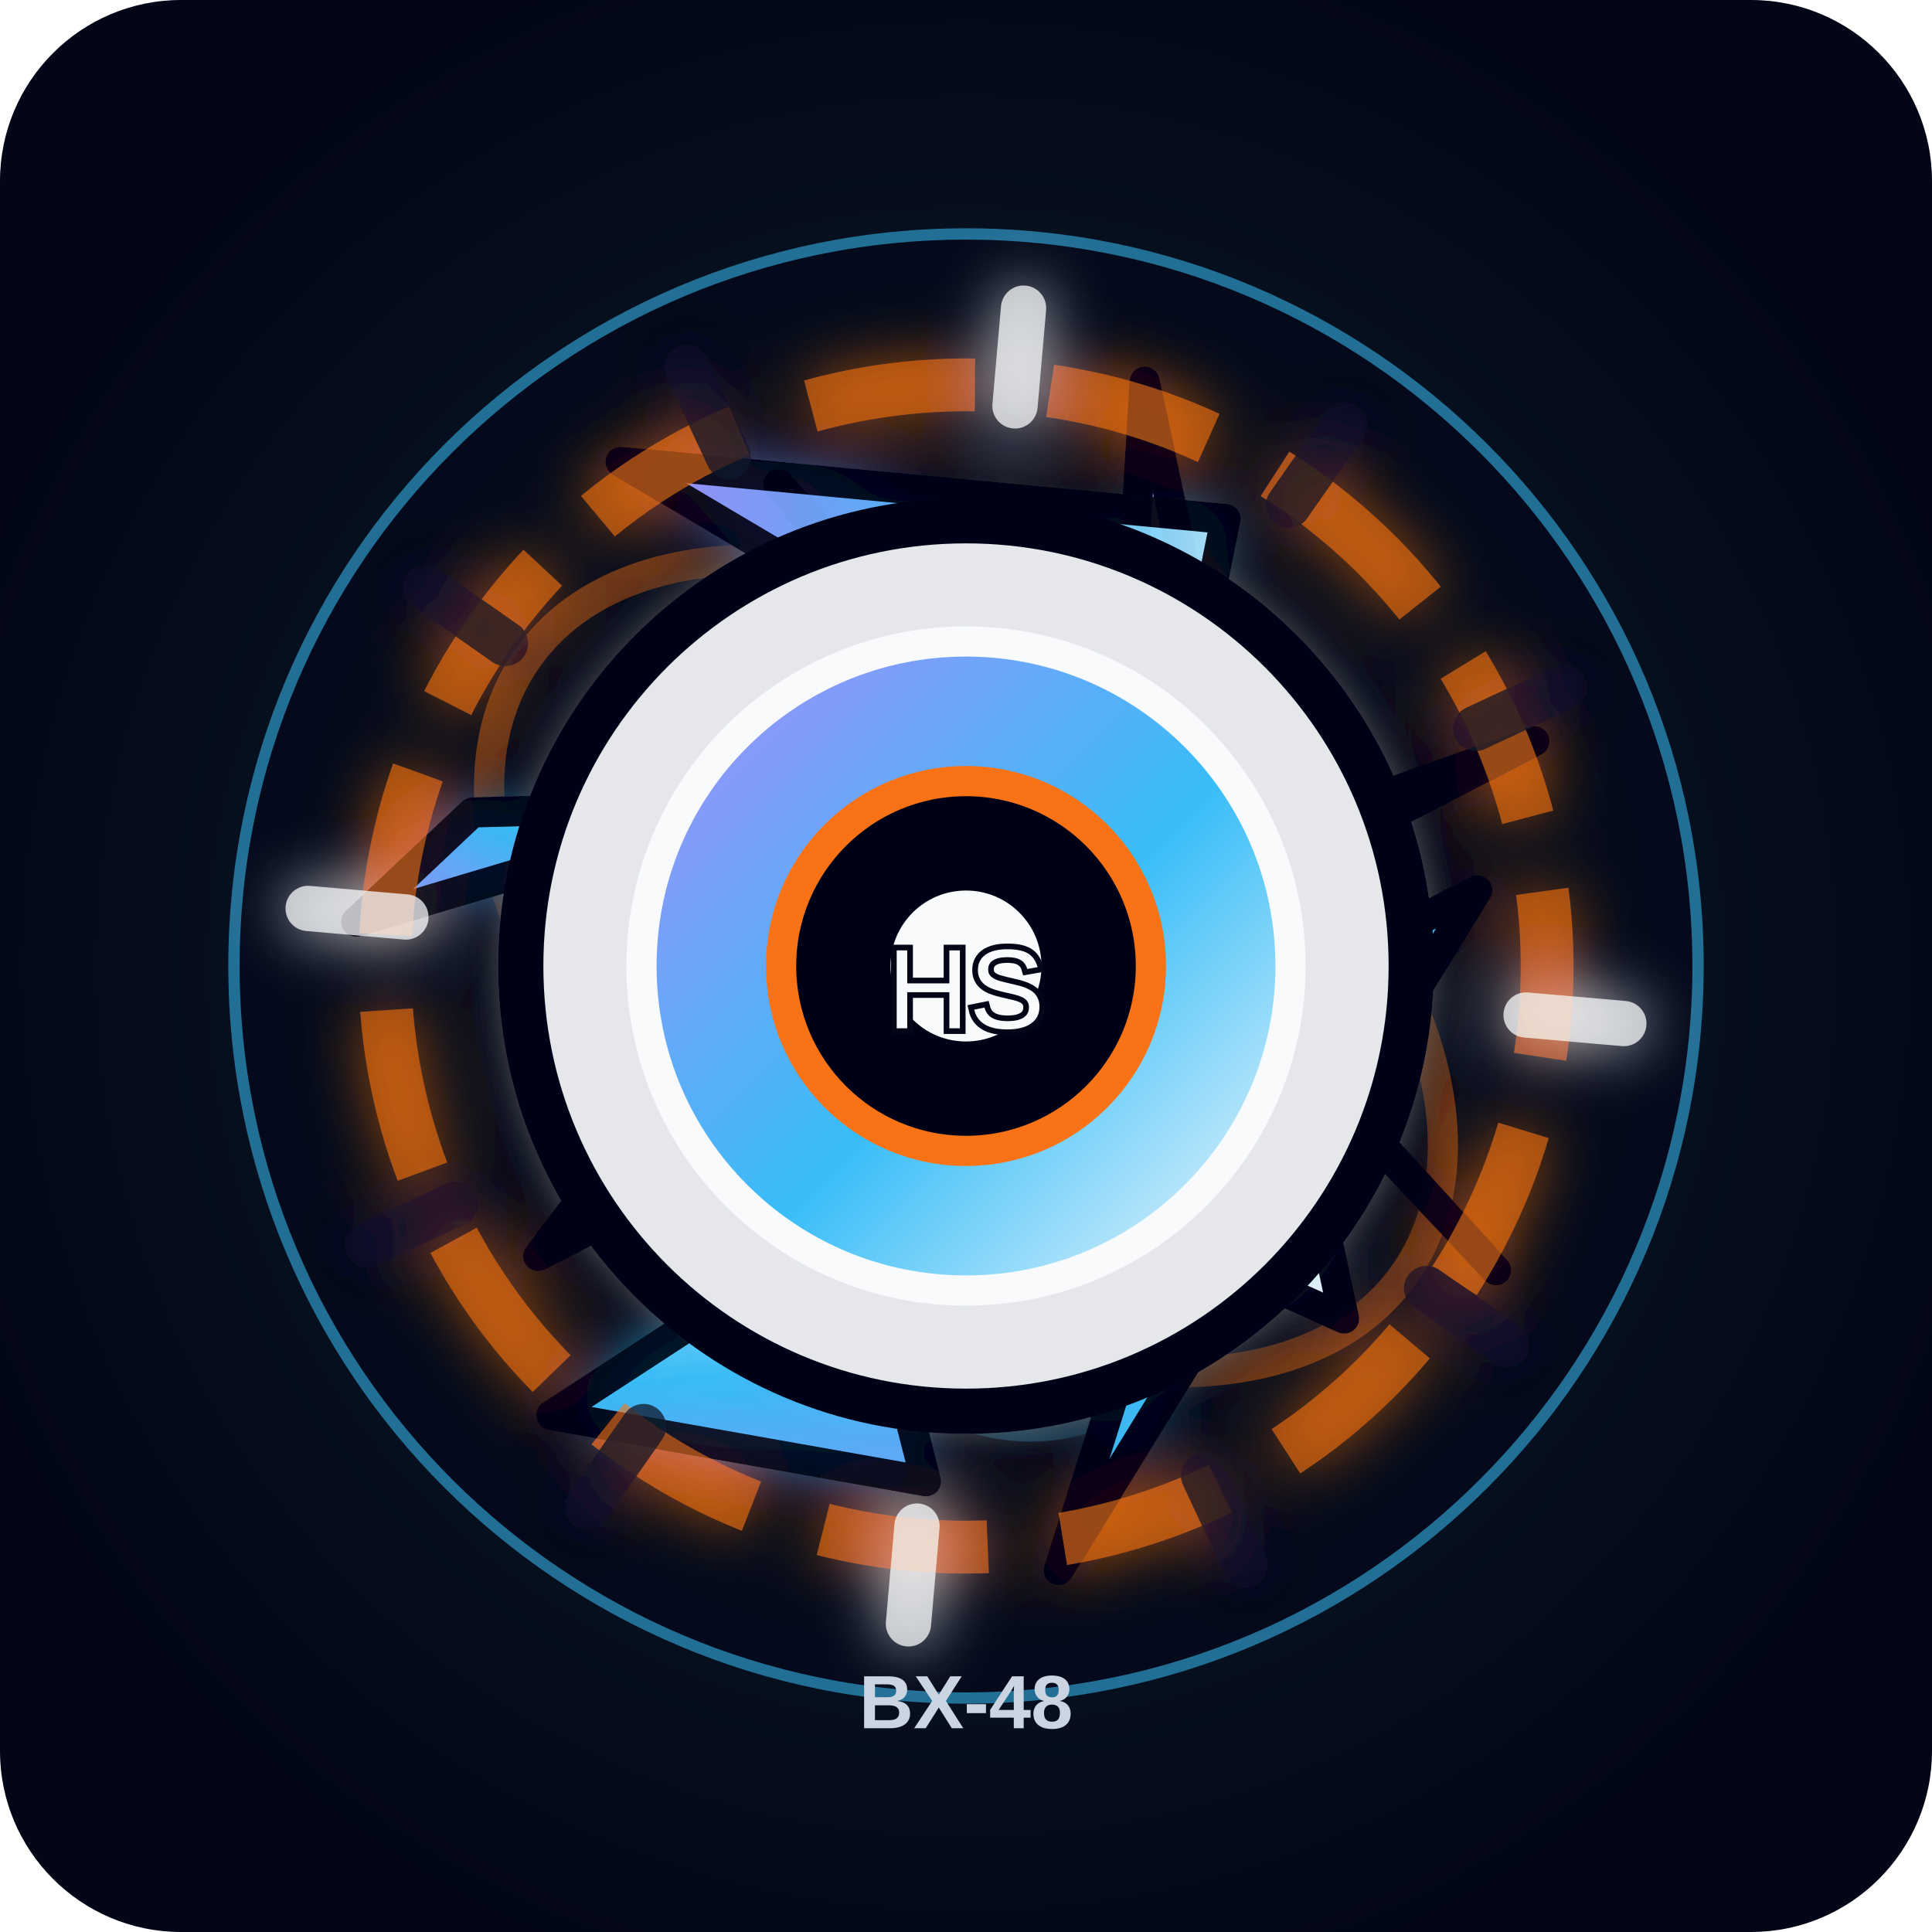
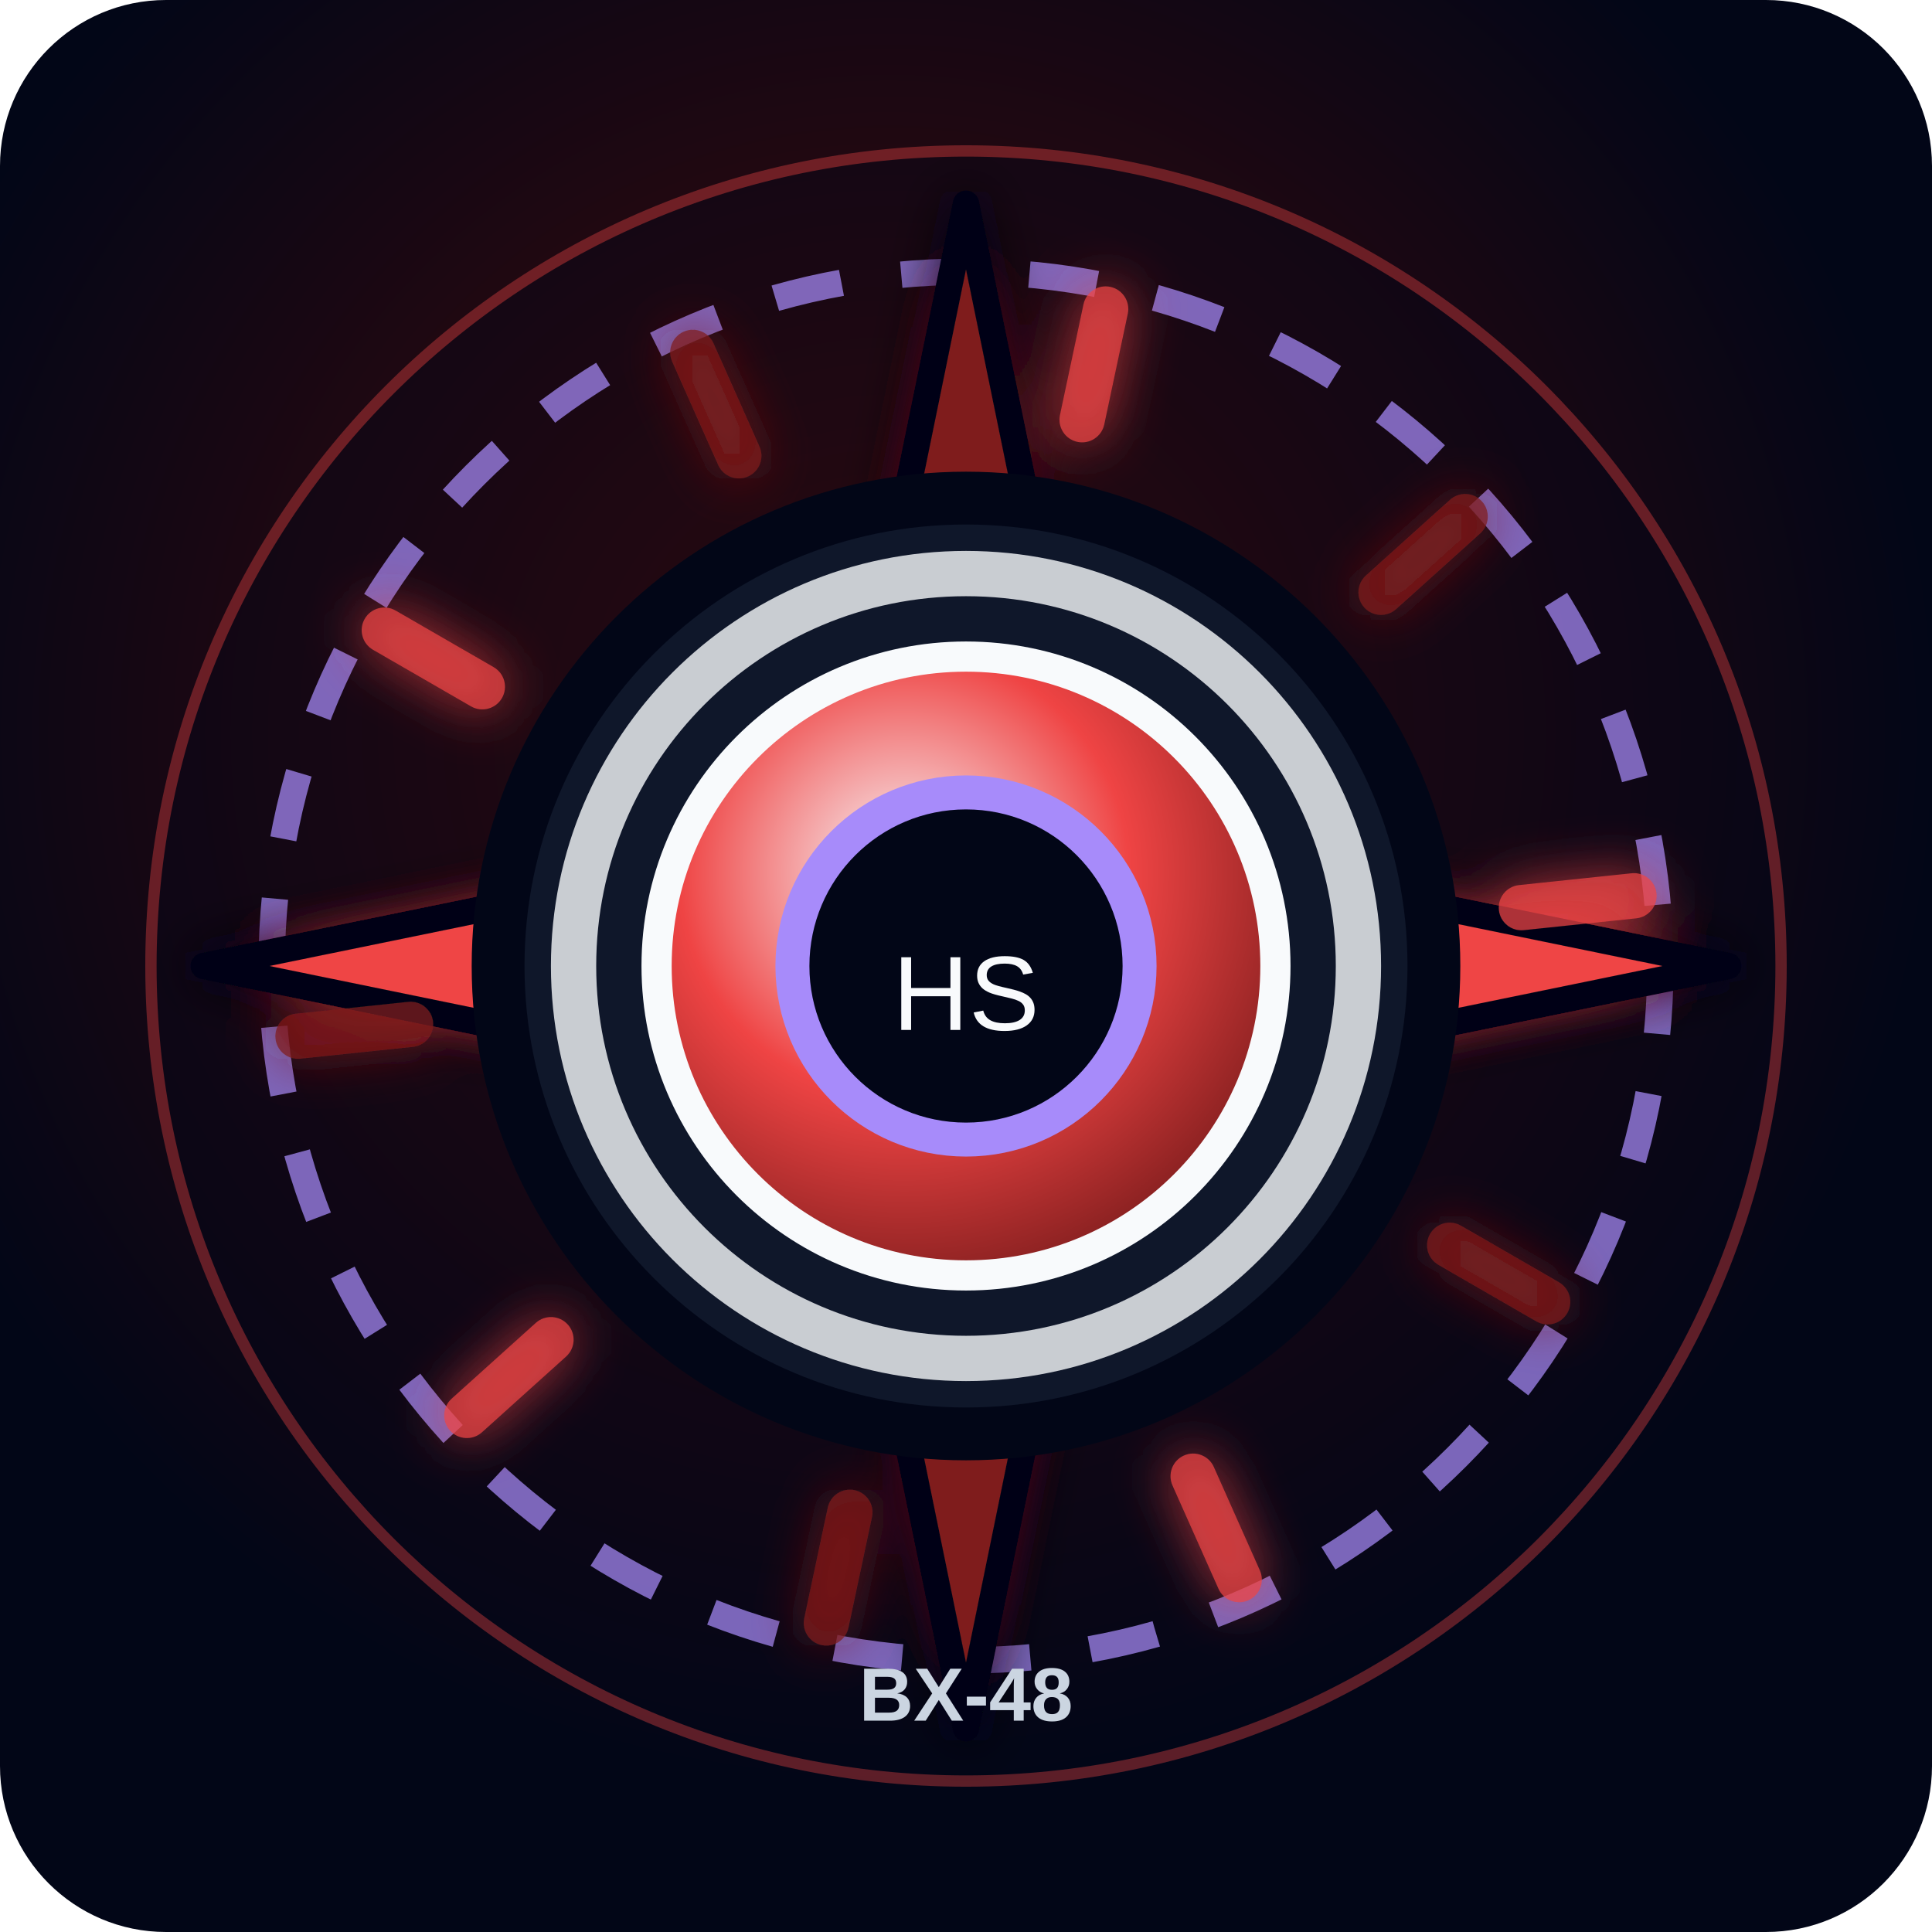
- <svg xmlns="http://www.w3.org/2000/svg" viewBox="0 0 512 512" role="img" aria-label="Hells Scythe 3-85GB original 2D Beyblade style visual">
+ <svg xmlns="http://www.w3.org/2000/svg" viewBox="0 0 512 512" role="img" aria-label="Hells Scythe 3-85GB original 2D fan-safe visual: red scythe arcs with purple undercut">
  <defs>
-     <radialGradient id="bg" cx="50%" cy="50%" r="55%">
-       <stop offset="0" stop-color="#1e293b" />
-       <stop offset="0.62" stop-color="#07111f" />
+     <radialGradient id="bg" cx="46%" cy="38%" r="75%">
+       <stop offset="0" stop-color="#450a0a" />
+       <stop offset="0.72" stop-color="#020617" />
      <stop offset="1" stop-color="#020617" />
    </radialGradient>
-     <linearGradient id="bladeGrad" x1="0" y1="0" x2="1" y2="1">
-       <stop offset="0" stop-color="#a78bfa" />
-       <stop offset="0.55" stop-color="#38bdf8" />
-       <stop offset="1" stop-color="#f8fafc" />
-     </linearGradient>
-     <filter id="glow" x="-20%" y="-20%" width="140%" height="140%">
-       <feGaussianBlur stdDeviation="8" result="blur" />
+     <radialGradient id="core" cx="40%" cy="35%" r="70%">
+       <stop offset="0" stop-color="#f8fafc" />
+       <stop offset="0.52" stop-color="#ef4444" />
+       <stop offset="1" stop-color="#7f1d1d" />
+     </radialGradient>
+     <filter id="glow" x="-22%" y="-22%" width="144%" height="144%">
+       <feGaussianBlur stdDeviation="7" result="blur" />
      <feMerge>
        <feMergeNode in="blur" />
        <feMergeNode in="SourceGraphic" />
      </feMerge>
    </filter>
  </defs>
-   <rect width="512" height="512" rx="48" fill="url(#bg)" />
-   <circle cx="256" cy="256" r="194" fill="#020617" opacity="0.55" stroke="#38bdf8" stroke-width="3" />
-   <ellipse cx="256" cy="256" rx="142" ry="86" fill="none" stroke="#f97316" stroke-width="8" opacity="0.42" transform="rotate(35 256 256)" />
-   <ellipse cx="256" cy="256" rx="124" ry="76" fill="none" stroke="#38bdf8" stroke-width="8" opacity="0.36" transform="rotate(77 256 256)" />
-   <ellipse cx="256" cy="256" rx="106" ry="66" fill="none" stroke="#f97316" stroke-width="8" opacity="0.3" transform="rotate(119 256 256)" />
-   <ellipse cx="256" cy="256" rx="88" ry="56" fill="none" stroke="#38bdf8" stroke-width="8" opacity="0.24" transform="rotate(161 256 256)" />
+   <rect width="512" height="512" rx="44" fill="url(#bg)" />
+   <circle cx="256" cy="256" r="216" fill="#020617" opacity="0.38" stroke="#ef4444" stroke-width="3" />
+   <circle cx="256" cy="256" r="184" fill="none" stroke="#a78bfa" stroke-width="7" stroke-dasharray="18 16" opacity="0.72" />
  <g filter="url(#glow)">
-     <path d="M256 94 L379.135 316.057 L306.912 306.912 Z" fill="url(#bladeGrad)" stroke="#020617" stroke-width="8" stroke-linejoin="round" transform="rotate(17 256 256)" opacity="0.96" />
-     <path d="M256 94 L285.819 389.715 L247.939 327.547 Z" fill="url(#bladeGrad)" stroke="#020617" stroke-width="8" stroke-linejoin="round" transform="rotate(68.42857 256 256)" opacity="0.96" />
-     <path d="M256 94 L170.049 362.684 L195.036 294.306 Z" fill="url(#bladeGrad)" stroke="#020617" stroke-width="8" stroke-linejoin="round" transform="rotate(119.8571 256 256)" opacity="0.96" />
-     <path d="M256 94 L119.002 255.317 L188.04 232.22 Z" fill="url(#bladeGrad)" stroke="#020617" stroke-width="8" stroke-linejoin="round" transform="rotate(171.2857 256 256)" opacity="0.96" />
-     <path d="M256 94 L171.117 148.464 L232.22 188.04 Z" fill="url(#bladeGrad)" stroke="#020617" stroke-width="8" stroke-linejoin="round" transform="rotate(222.7143 256 256)" opacity="0.96" />
-     <path d="M256 94 L287.151 122.589 L294.306 195.036 Z" fill="url(#bladeGrad)" stroke="#020617" stroke-width="8" stroke-linejoin="round" transform="rotate(274.1429 256 256)" opacity="0.96" />
-     <path d="M256 94 L379.728 197.174 L327.547 247.939 Z" fill="url(#bladeGrad)" stroke="#020617" stroke-width="8" stroke-linejoin="round" transform="rotate(325.5714 256 256)" opacity="0.96" />
-     <circle cx="256" cy="256" r="154" fill="none" stroke="#f97316" stroke-width="14" opacity="0.6" stroke-dasharray="44 20" transform="rotate(305 256 256)" />
-     <rect x="250" y="75" width="12" height="38" rx="6" fill="#f8fafc" opacity="0.75" transform="rotate(5 256 256)" />
-     <rect x="250" y="75" width="12" height="38" rx="6" fill="#0f172a" opacity="0.75" transform="rotate(35 256 256)" />
-     <rect x="250" y="75" width="12" height="38" rx="6" fill="#0f172a" opacity="0.75" transform="rotate(65 256 256)" />
-     <rect x="250" y="75" width="12" height="38" rx="6" fill="#f8fafc" opacity="0.75" transform="rotate(95 256 256)" />
-     <rect x="250" y="75" width="12" height="38" rx="6" fill="#0f172a" opacity="0.75" transform="rotate(125 256 256)" />
-     <rect x="250" y="75" width="12" height="38" rx="6" fill="#0f172a" opacity="0.75" transform="rotate(155 256 256)" />
-     <rect x="250" y="75" width="12" height="38" rx="6" fill="#f8fafc" opacity="0.75" transform="rotate(185 256 256)" />
-     <rect x="250" y="75" width="12" height="38" rx="6" fill="#0f172a" opacity="0.75" transform="rotate(215 256 256)" />
-     <rect x="250" y="75" width="12" height="38" rx="6" fill="#0f172a" opacity="0.75" transform="rotate(245 256 256)" />
-     <rect x="250" y="75" width="12" height="38" rx="6" fill="#f8fafc" opacity="0.75" transform="rotate(275 256 256)" />
-     <rect x="250" y="75" width="12" height="38" rx="6" fill="#0f172a" opacity="0.75" transform="rotate(305 256 256)" />
-     <rect x="250" y="75" width="12" height="38" rx="6" fill="#0f172a" opacity="0.75" transform="rotate(335 256 256)" />
-     <circle cx="256" cy="256" r="118" fill="#e5e7eb" stroke="#020617" stroke-width="12" />
-     <circle cx="256" cy="256" r="86" fill="url(#bladeGrad)" stroke="#f8fafc" stroke-width="8" />
-     <circle cx="256" cy="256" r="49" fill="#020617" stroke="#f97316" stroke-width="8" />
-     <circle cx="256" cy="256" r="24" fill="#f8fafc" stroke="#020617" stroke-width="8" />
+     <polygon points="233.3,164.8 256.0,54.0 278.7,164.8" fill="#7f1d1d" stroke="#020617" stroke-width="7" stroke-linejoin="round" />
+     <polygon points="347.2,233.3 458.0,256.0 347.2,278.7" fill="#ef4444" stroke="#020617" stroke-width="7" stroke-linejoin="round" />
+     <polygon points="278.7,347.2 256.0,458.0 233.3,347.2" fill="#7f1d1d" stroke="#020617" stroke-width="7" stroke-linejoin="round" />
+     <polygon points="164.8,278.7 54.0,256.0 164.8,233.3" fill="#ef4444" stroke="#020617" stroke-width="7" stroke-linejoin="round" />
+     <rect x="250" y="72" width="12" height="42" rx="6" fill="#ef4444" opacity="0.72" transform="rotate(12 256 256)" />
+     <rect x="250" y="72" width="12" height="42" rx="6" fill="#7f1d1d" opacity="0.72" transform="rotate(48 256 256)" />
+     <rect x="250" y="72" width="12" height="42" rx="6" fill="#ef4444" opacity="0.72" transform="rotate(84 256 256)" />
+     <rect x="250" y="72" width="12" height="42" rx="6" fill="#7f1d1d" opacity="0.72" transform="rotate(120 256 256)" />
+     <rect x="250" y="72" width="12" height="42" rx="6" fill="#ef4444" opacity="0.72" transform="rotate(156 256 256)" />
+     <rect x="250" y="72" width="12" height="42" rx="6" fill="#7f1d1d" opacity="0.72" transform="rotate(192 256 256)" />
+     <rect x="250" y="72" width="12" height="42" rx="6" fill="#ef4444" opacity="0.72" transform="rotate(228 256 256)" />
+     <rect x="250" y="72" width="12" height="42" rx="6" fill="#7f1d1d" opacity="0.72" transform="rotate(264 256 256)" />
+     <rect x="250" y="72" width="12" height="42" rx="6" fill="#ef4444" opacity="0.72" transform="rotate(300 256 256)" />
+     <rect x="250" y="72" width="12" height="42" rx="6" fill="#7f1d1d" opacity="0.72" transform="rotate(336 256 256)" />
  </g>
-   <text x="256" y="264" text-anchor="middle" dominant-baseline="middle" font-family="Arial Black, Arial, sans-serif" font-size="30" fill="#f8fafc" stroke="#020617" stroke-width="3" paint-order="stroke">HS</text>
-   <text x="256" y="458" text-anchor="middle" font-family="Arial, sans-serif" font-size="20" font-weight="700" fill="#cbd5e1">BX-48</text>
+   <circle cx="256" cy="256" r="124" fill="#0f172a" stroke="#020617" stroke-width="14" />
+   <circle cx="256" cy="256" r="104" fill="none" stroke="#f8fafc" stroke-width="12" opacity="0.8" />
+   <circle cx="256" cy="256" r="82" fill="url(#core)" stroke="#f8fafc" stroke-width="8" />
+   <circle cx="256" cy="256" r="46" fill="#020617" stroke="#a78bfa" stroke-width="9" />
+   <text x="256" y="265" text-anchor="middle" dominant-baseline="middle" font-family="Arial Black, Arial, sans-serif" font-size="28" fill="#f8fafc">HS</text>
+   <text x="256" y="456" text-anchor="middle" font-family="Arial, sans-serif" font-size="20" font-weight="800" fill="#cbd5e1">BX-48</text>
</svg>
